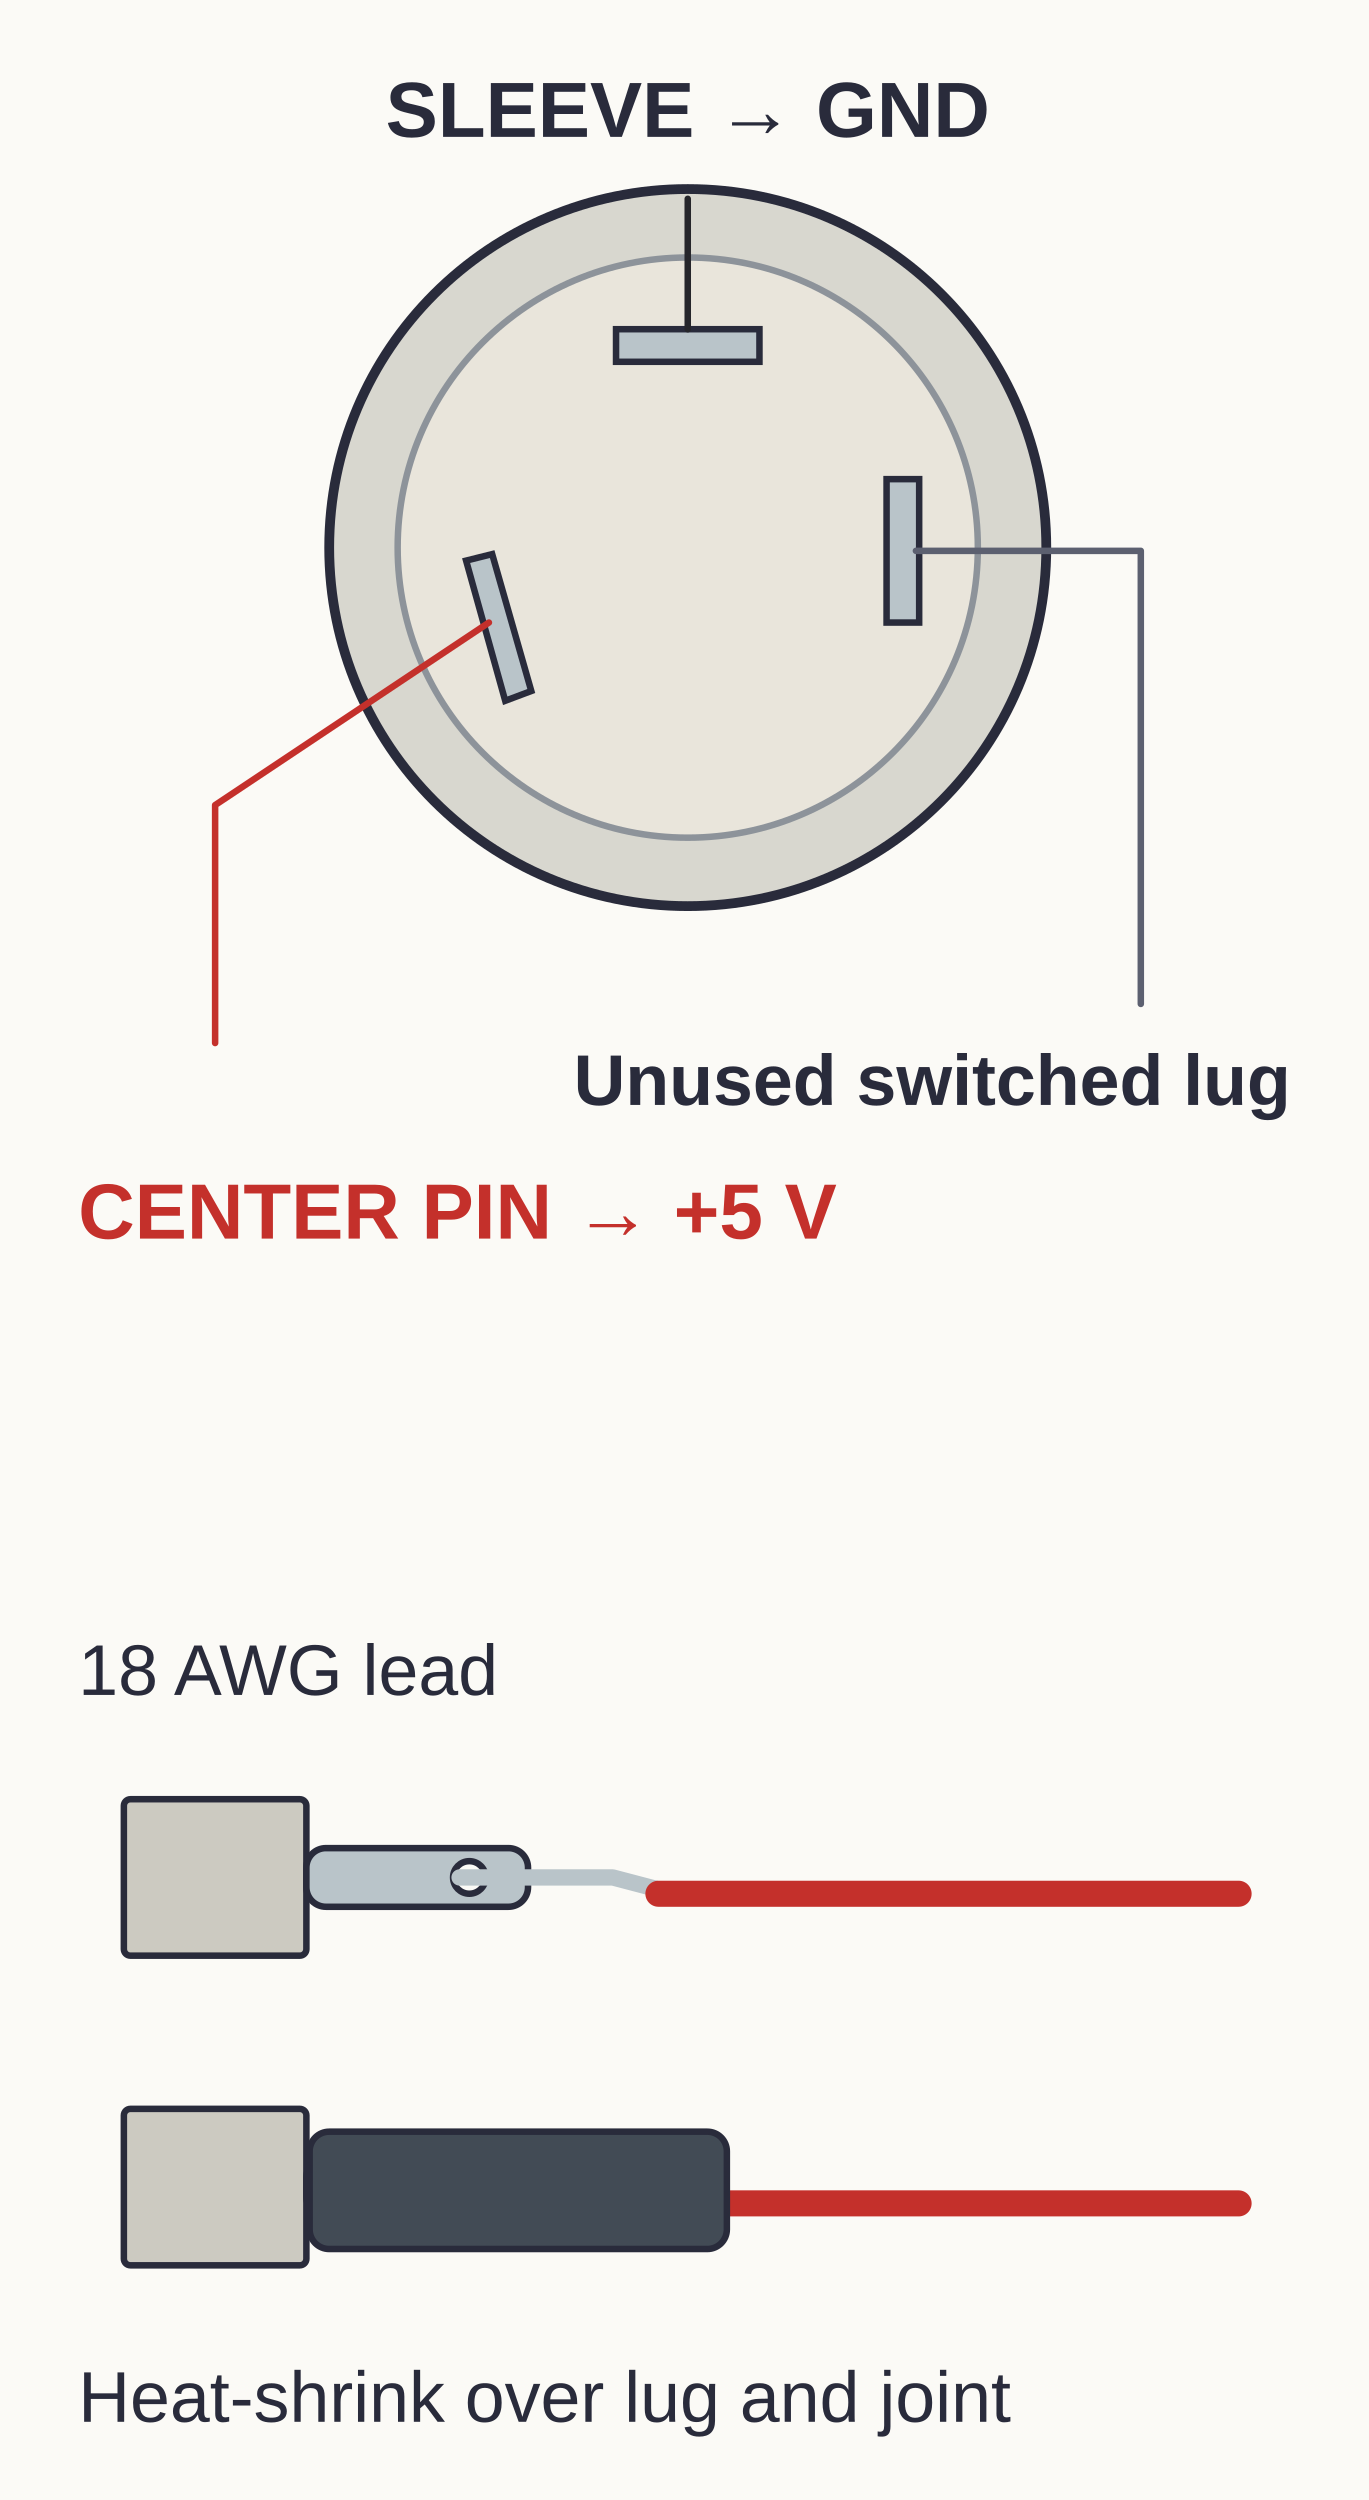
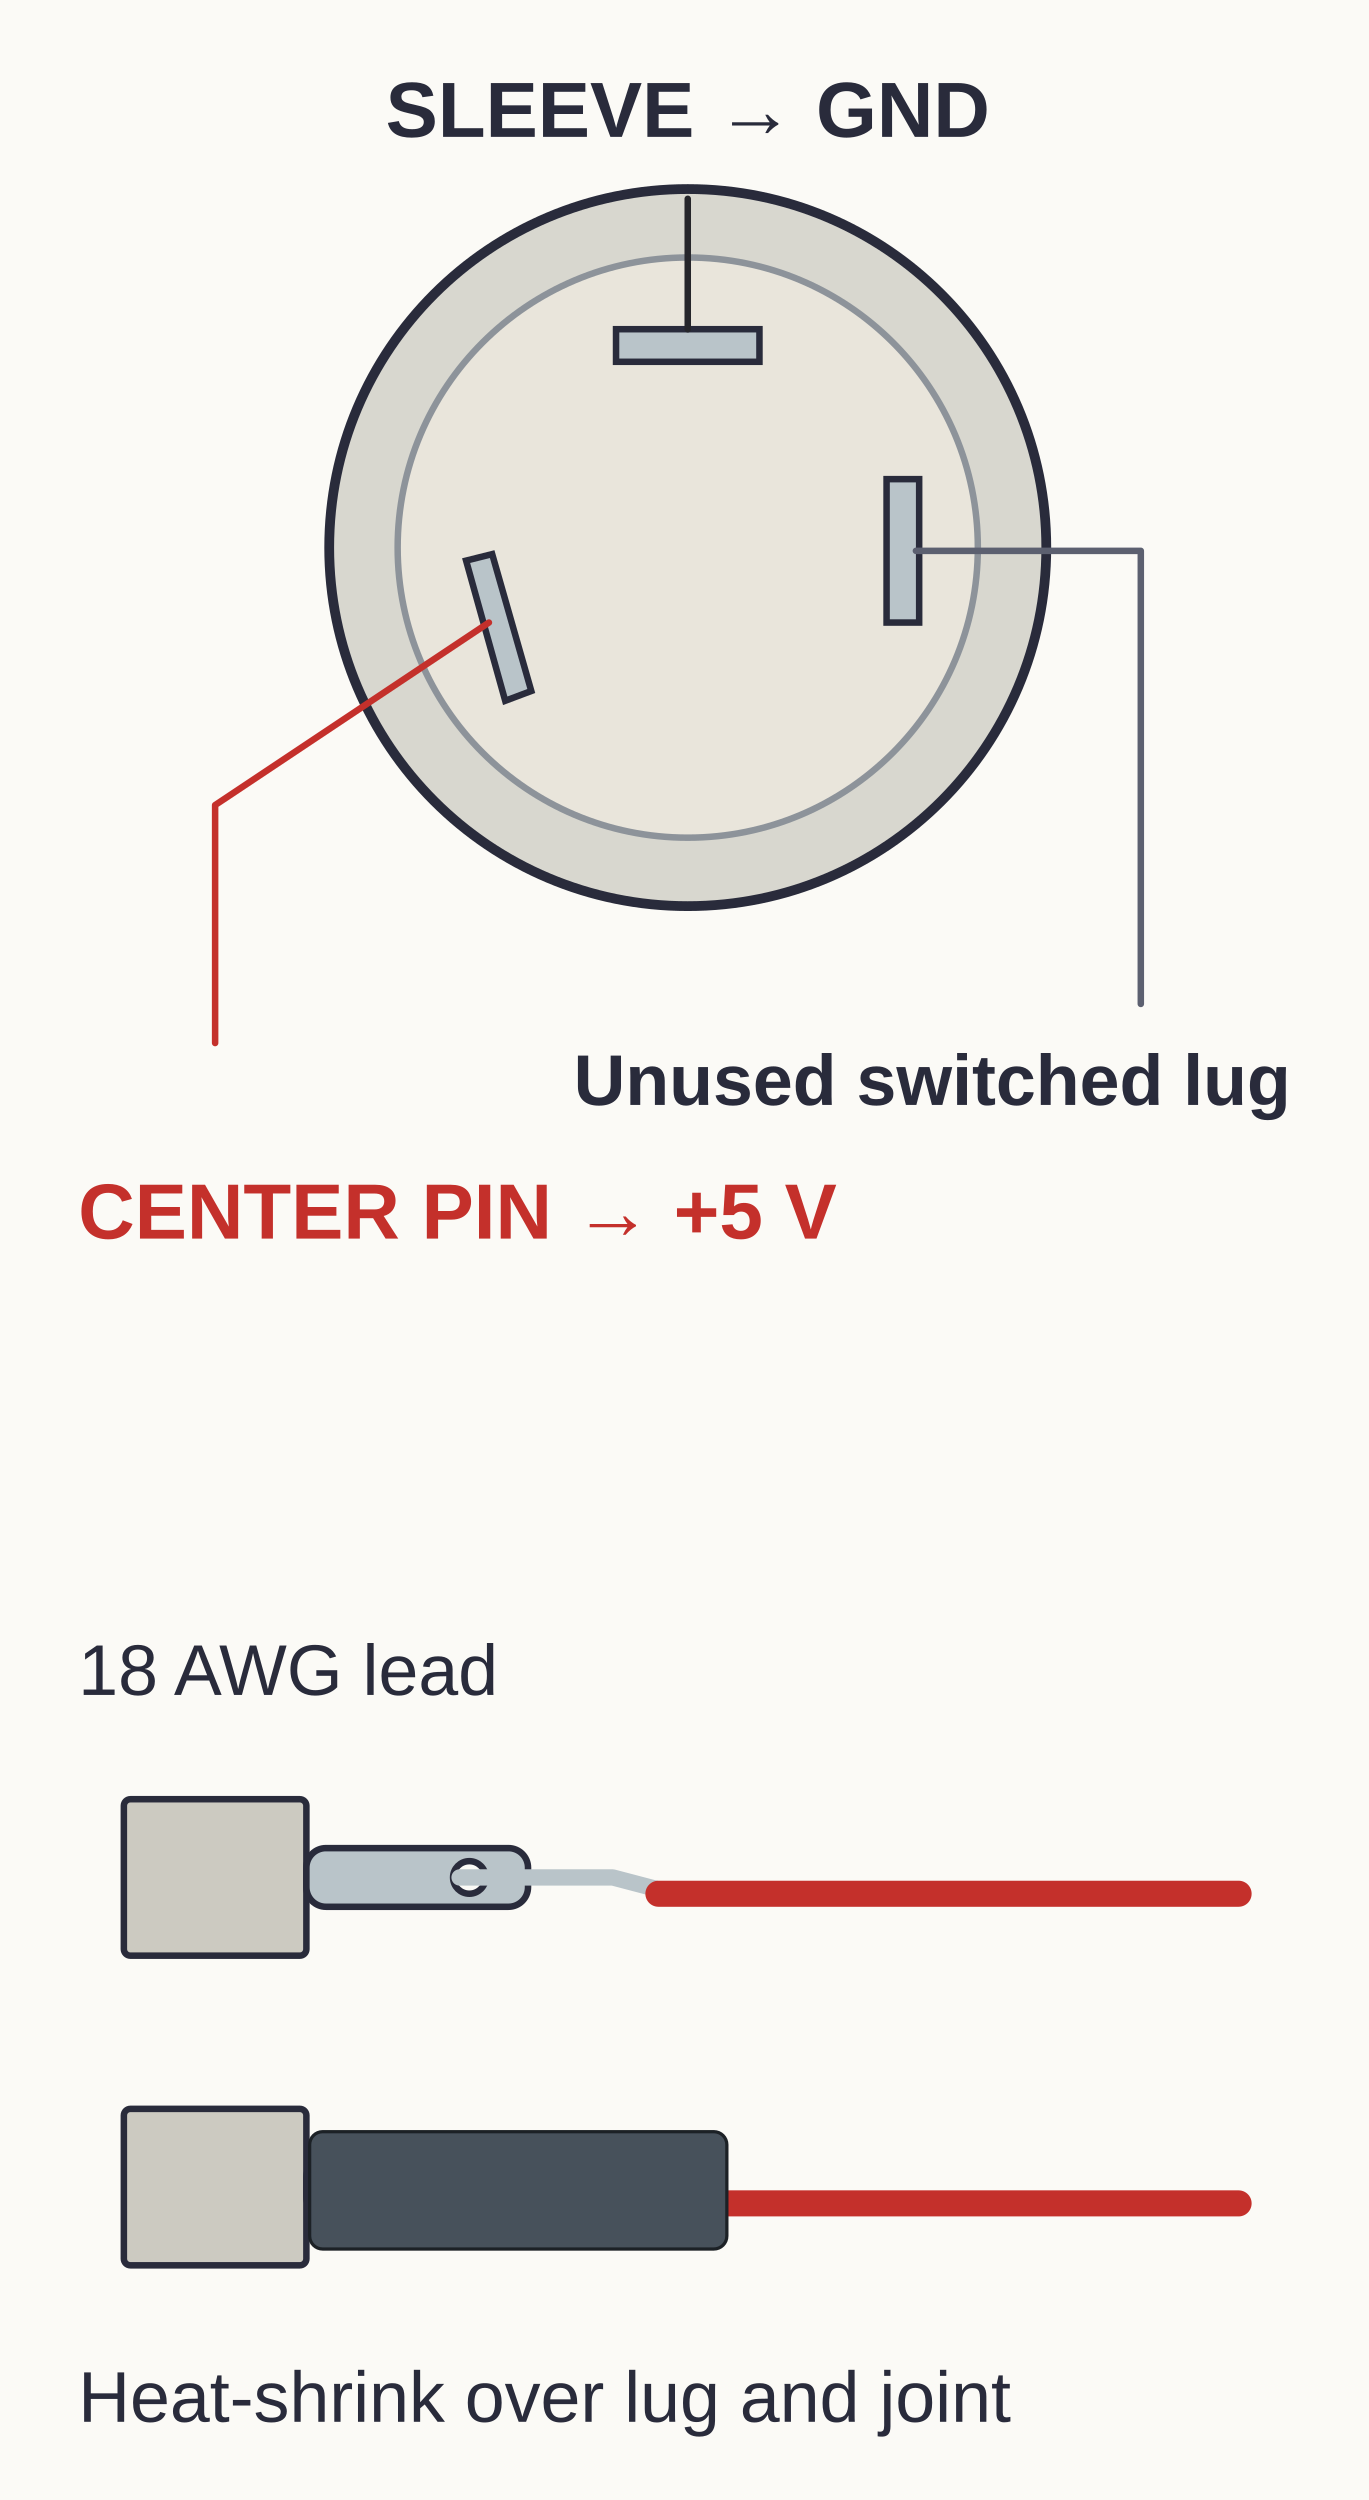
<svg xmlns="http://www.w3.org/2000/svg" viewBox="0 94 420 767" width="420" height="767" role="img">
  <defs>
    <marker id="arrow" viewBox="0 0 10 10" refX="8" refY="5" markerWidth="7" markerHeight="7" orient="auto-start-reverse">
      <path d="M0 0 L10 5 L0 10z" fill="#2f6fb5" />
    </marker>
  </defs>
  <rect x="0" y="94" width="420" height="767" fill="#fbfaf6" />
  <circle cx="211" cy="262" r="110" fill="#d8d7cf" stroke="#292b3b" stroke-width="3" />
  <circle cx="211" cy="262" r="89" fill="#e9e5db" stroke="#8d939a" stroke-width="2" />
  <rect x="189" y="195" width="44" height="10" rx="0" fill="#b9c4c9" stroke="#292b3b" stroke-width="2" />
  <rect x="272" y="241" width="10" height="44" rx="0" fill="#b9c4c9" stroke="#292b3b" stroke-width="2" />
  <path d="M143 266 L155 309 L163 306 L151 264 Z" fill="#b9c4c9" stroke="#292b3b" stroke-width="2" />
  <path d="M211 195 L211 155" fill="none" stroke="#26262b" stroke-width="2" stroke-linejoin="round" stroke-linecap="round" />
  <text x="211" y="136" font-family="Arial,Helvetica,sans-serif" font-size="24" fill="#292b3b" font-weight="700" text-anchor="middle">SLEEVE → GND</text>
  <path d="M281 263 L350 263 L350 402" fill="none" stroke="#5c6070" stroke-width="2" stroke-linejoin="round" stroke-linecap="round" />
  <text x="396" y="433" font-family="Arial,Helvetica,sans-serif" font-size="22" fill="#292b3b" font-weight="700" text-anchor="end">Unused switched lug</text>
  <path d="M150 285 L66 341 L66 414" fill="none" stroke="#c4302b" stroke-width="2" stroke-linejoin="round" stroke-linecap="round" />
  <text x="24" y="474" font-family="Arial,Helvetica,sans-serif" font-size="24" fill="#c4302b" font-weight="700" text-anchor="start">CENTER PIN → +5 V</text>
  <text x="24" y="614" font-family="Arial,Helvetica,sans-serif" font-size="22" fill="#292b3b" font-weight="400" text-anchor="start">18 AWG lead</text>
  <rect x="38" y="646" width="56" height="48" rx="2" fill="#cccac1" stroke="#292b3b" stroke-width="2" />
  <rect x="94" y="661" width="68" height="18" rx="6" fill="#b9c4c9" stroke="#292b3b" stroke-width="2" />
  <circle cx="144" cy="670" r="5" fill="#fbfaf6" stroke="#292b3b" stroke-width="2" />
  <path d="M141 670 L188 670 L207 675" fill="none" stroke="#b9c4c9" stroke-width="5" stroke-linejoin="round" stroke-linecap="round" />
  <path d="M202 675 L380 675" fill="none" stroke="#c4302b" stroke-width="8" stroke-linejoin="round" stroke-linecap="round" />
  <rect x="38" y="741" width="56" height="48" rx="2" fill="#cccac1" stroke="#292b3b" stroke-width="2" />
  <rect x="94" y="756" width="68" height="18" rx="6" fill="#b9c4c9" stroke="#292b3b" stroke-width="2" />
  <circle cx="144" cy="765" r="5" fill="#fbfaf6" stroke="#292b3b" stroke-width="2" />
  <path d="M141 765 L188 765 L207 770" fill="none" stroke="#b9c4c9" stroke-width="5" stroke-linejoin="round" stroke-linecap="round" />
  <path d="M202 770 L380 770" fill="none" stroke="#c4302b" stroke-width="8" stroke-linejoin="round" stroke-linecap="round" />
-   <rect x="95" y="748" width="128" height="36" rx="6" fill="#424b55" stroke="#292b3b" stroke-width="2" />
+   <rect x="95" y="748" width="128" height="36" rx="4" fill="#47515b" stroke="#1c2126" stroke-width="1" />
  <text x="24" y="837" font-family="Arial,Helvetica,sans-serif" font-size="22" fill="#292b3b" font-weight="400" text-anchor="start">Heat-shrink over lug and joint</text>
</svg>
